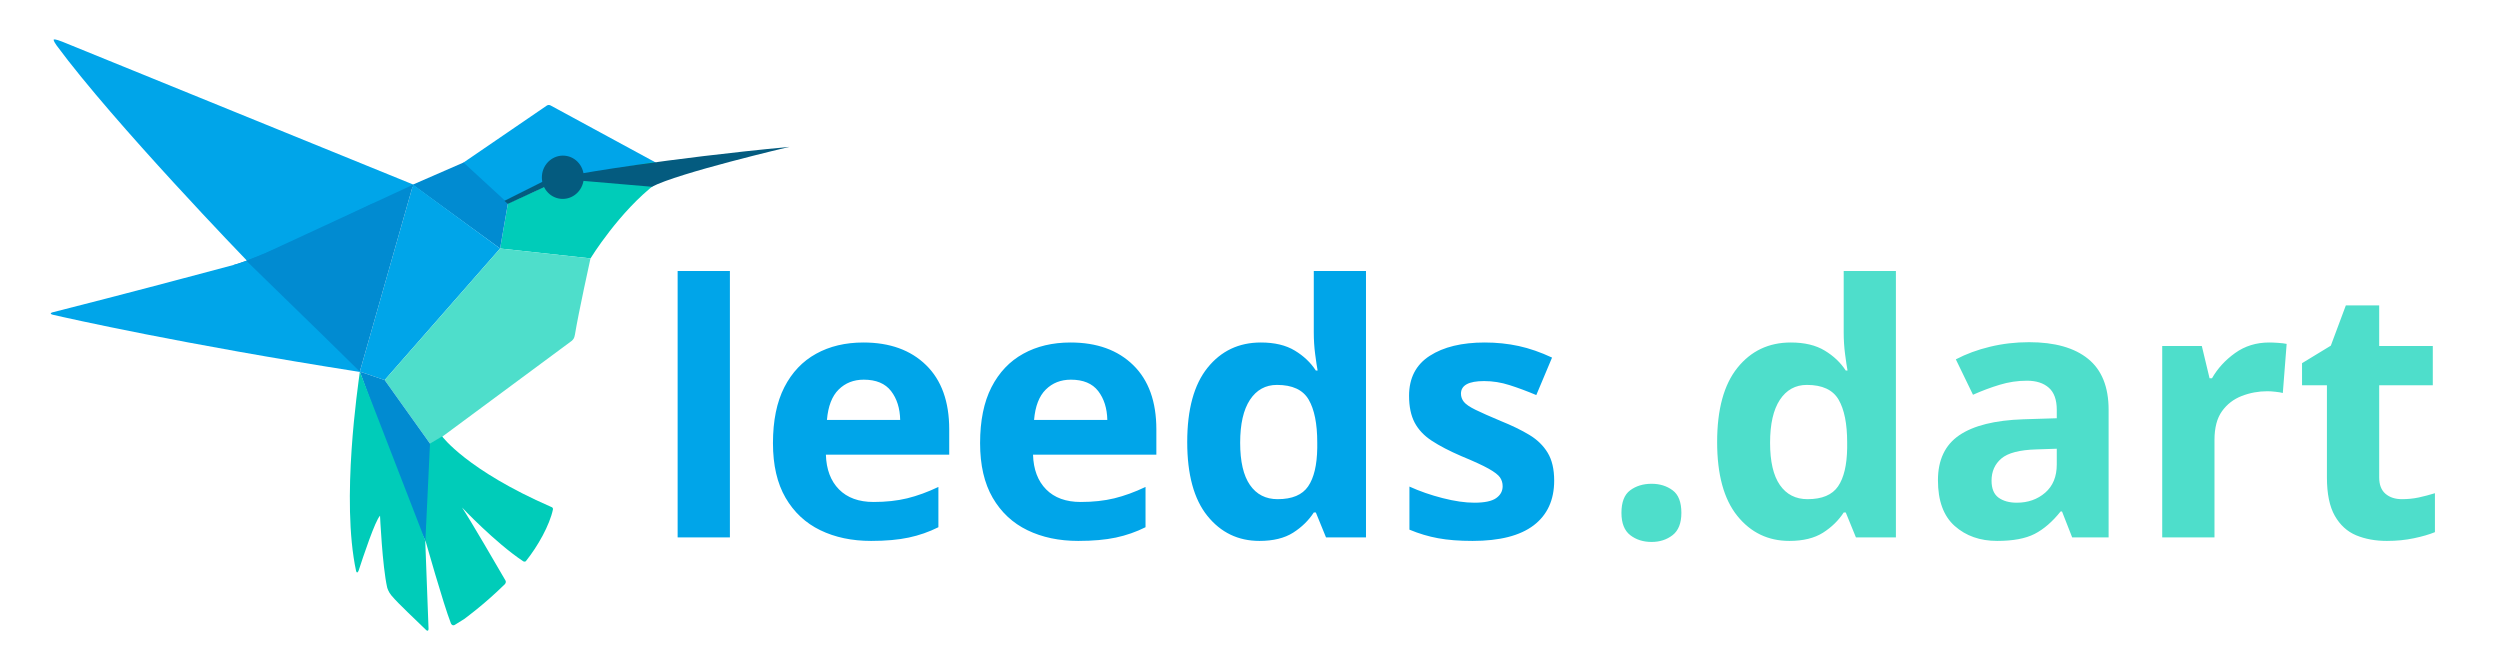
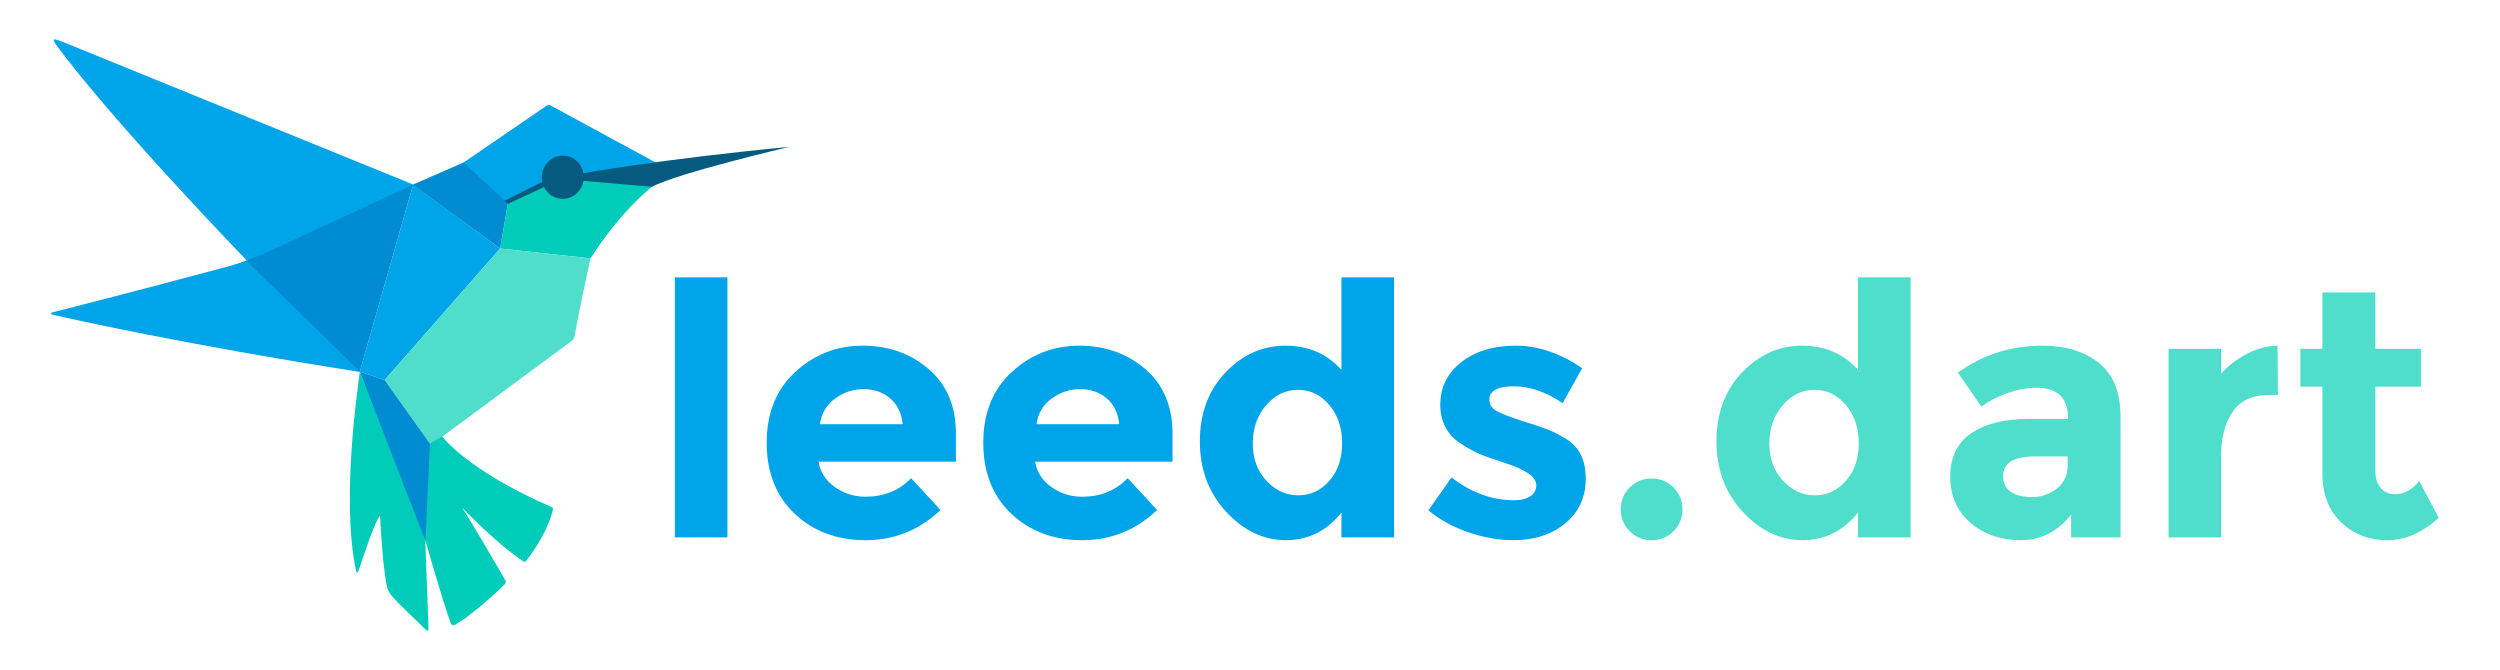
<svg xmlns="http://www.w3.org/2000/svg" width="642px" height="172px" viewBox="0 0 642 172" version="1.1">
  <defs />
  <g id="Page-1" stroke="none" stroke-width="1" fill="none" fill-rule="evenodd">
    <g id="logo-horizontal">
-       <text id="leeds.dart" font-family="Montserrat-Bold, Montserrat" font-size="90" font-weight="bold">
-         <tspan x="167" y="138" fill="#00A5E9">leeds</tspan>
-         <tspan x="411.26" y="138" fill="#4EDECB">.dart</tspan>
-       </text>
      <g id="dart-bird" transform="translate(13, 10)">
        <g id="Layer_2">
          <path d="M155.473,31.778 L128.35,17.059 C127.913,16.823 127.512,17.052 127.415,17.115 L105.973,31.778 C105.865,31.851 105.798,31.971 105.79,32.101 C105.783,32.231 105.835,32.358 105.933,32.444 L116.988,42.156 C117.066,42.224 117.165,42.261 117.266,42.261 C117.324,42.261 117.384,42.249 117.439,42.223 L131.445,35.859 L155.344,32.566 C155.521,32.535 155.66,32.396 155.689,32.218 C155.718,32.041 155.631,31.864 155.473,31.778 Z" id="Shape" fill="#00A5E9" />
          <path d="M115.423,53.82 L138.639,56.353 C138.639,56.353 146.009,44.319 155.59,37.035 L154.689,31.614 L131.445,35.859 L117.439,42.223 L115.423,53.82 Z" id="Shape" fill="#00CCB9" />
          <polygon id="Shape" fill="#018BD1" points="83.468 41.574 106.032 31.737 117.439 42.223 115.423 53.82 92.939 37.446" />
          <path d="M92.928,37.312 L3.018,0.716 C1.14,-0.048 0.804,0.145 0.804,0.145 C0.668,0.439 1.347,1.406 1.521,1.648 C16.267,21.635 50.529,57.061 50.879,57.422 C50.96,57.506 51.07,57.55 51.181,57.55 C51.241,57.55 51.302,57.537 51.359,57.51 L92.947,38.086 C93.099,38.015 93.195,37.861 93.19,37.693 C93.187,37.525 93.084,37.376 92.928,37.312 Z" id="Shape" fill="#00A5E9" />
          <polygon id="Shape" fill="#00A5E9" points="79.406 85.426 85.785 87.6 115.423 53.82 93.086 37.425" />
          <path d="M133.859,77.503 C134.172,77.163 134.465,76.971 134.641,75.935 L134.642,75.935 C135.516,70.512 138.638,56.352 138.638,56.352 L115.422,53.819 L85.784,87.598 L97.682,104.277 L133.859,77.503 Z" id="Shape" fill="#4EDECB" />
          <path d="M79.406,85.426 C79.406,85.426 92.734,122.752 96.419,129.191 L97.682,104.279 L85.785,87.6 L79.406,85.426 Z" id="Shape" fill="#018BD1" />
          <path d="M97.052,151.535 L97.024,150.778 L97.024,150.778 L97.024,150.778 L96.2,128.793 L79.406,85.427 C79.406,85.427 79.394,85.525 79.371,85.714 C78.988,88.863 74.514,118.32 78.446,136.642 C78.526,136.898 78.751,137.394 79.113,136.48 C80.238,133.01 83.339,123.692 84.592,122.436 C84.592,122.436 85.182,135.336 86.416,140.827 C86.45,140.96 86.728,141.978 87.529,142.933 C89.373,145.139 93.975,149.36 96.437,151.795 C96.616,151.952 96.99,152.191 97.052,151.535 Z" id="Shape" fill="#00CCB9" />
          <ellipse id="Oval" fill="#045B7F" transform="translate(131.5364, 35.52148) rotate(5.341743) translate(-131.5364, -35.52148) " cx="131.536" cy="35.521" rx="5.383" ry="5.56" />
          <path d="M135.971,34.608 C135.971,34.608 157.168,30.808 189.737,27.711 C189.737,27.711 161.01,34.444 154.412,37.963 L134.988,36.297 L135.971,34.608 Z" id="Shape" fill="#045B7F" />
          <polygon id="Shape" fill="#045B7F" points="127.195 36.23 116.526 41.578 117.416 42.357 128.39 37.282" />
          <path d="M128.787,120.283 C128.698,120.244 128.613,120.206 128.525,120.168 C128.522,120.168 128.513,120.166 128.513,120.166 L128.516,120.164 C106.8,110.69 100.532,102.053 100.532,102.053 L97.424,103.917 L96.244,128.77 C96.244,128.77 100.821,145.017 102.775,150.035 C102.789,150.074 103.064,150.782 103.696,150.522 C103.791,150.464 103.895,150.401 104.011,150.33 C104.012,150.33 104.013,150.33 104.014,150.328 L104.014,150.328 C104.548,150.002 105.295,149.541 106.16,148.996 C106.199,148.968 111.332,145.263 116.691,139.974 C117.023,139.542 116.863,139.178 116.816,139.09 C114.707,135.449 107.782,123.532 105.649,120.324 C105.649,120.324 114.132,129.328 121.352,134.129 C121.489,134.208 121.778,134.32 122.035,134.117 C125.122,130.262 128.151,124.857 129,120.804 C129.016,120.529 128.909,120.371 128.787,120.283 Z" id="Shape" fill="#00CCB9" />
          <path d="M82.776,42.198 C82.776,42.198 55.643,55.732 46.957,58.051 L66.472,63.831 L82.776,42.198 Z" id="Shape" fill="#018BD1" />
          <path d="M79.406,85.128 L51.331,56.978 C51.274,56.921 51.193,56.903 51.115,56.927 C51.102,56.931 51.01,56.956 50.879,56.993 L50.704,56.812 L50.09,57.033 L47.436,57.923 C39.188,60.139 18.518,65.643 0.435,70.219 C0.404,70.226 0.316,70.264 0.316,70.264 C0.316,70.264 -0.443,70.538 0.539,70.82 C4.591,71.755 33.518,78.301 79.225,85.486 C79.236,85.487 79.247,85.488 79.258,85.488 C79.336,85.488 79.409,85.445 79.445,85.372 C79.486,85.292 79.47,85.193 79.406,85.128 Z" id="Shape" fill="#00A5E9" />
          <polygon id="Shape" fill="#018BD1" points="93.087 37.425 55.021 55.046 50.27 56.969 70.002 76.189 79.406 85.426" />
        </g>
      </g>
+       <g id="leeds.dart" transform="translate(173, 71)">
+         <path d="M13.805,67 L0.305,67 L0.305,0.22 L13.805,0.22 L13.805,67 Z M68.525,59.98 C63.065,65.14 56.66,67.72 49.31,67.72 C41.96,67.72 35.885,65.455 31.085,60.925 C26.285,56.395 23.885,50.32 23.885,42.7 C23.885,35.08 26.33,29.02 31.22,24.52 C36.11,20.02 41.885,17.77 48.545,17.77 C55.205,17.77 60.86,19.78 65.51,23.8 C70.16,27.82 72.485,33.34 72.485,40.36 L72.485,47.56 L37.205,47.56 C37.625,50.2 39.005,52.36 41.345,54.04 C43.685,55.72 46.325,56.56 49.265,56.56 C54.005,56.56 57.905,54.97 60.965,51.79 L68.525,59.98 Z M55.565,31.27 C53.705,29.71 51.44,28.93 48.77,28.93 C46.1,28.93 43.655,29.74 41.435,31.36 C39.215,32.98 37.925,35.17 37.565,37.93 L58.805,37.93 C58.505,35.05 57.425,32.83 55.565,31.27 Z M124.145,59.98 C118.685,65.14 112.28,67.72 104.93,67.72 C97.58,67.72 91.505,65.455 86.705,60.925 C81.905,56.395 79.505,50.32 79.505,42.7 C79.505,35.08 81.95,29.02 86.84,24.52 C91.73,20.02 97.505,17.77 104.165,17.77 C110.825,17.77 116.48,19.78 121.13,23.8 C125.78,27.82 128.105,33.34 128.105,40.36 L128.105,47.56 L92.825,47.56 C93.245,50.2 94.625,52.36 96.965,54.04 C99.305,55.72 101.945,56.56 104.885,56.56 C109.625,56.56 113.525,54.97 116.585,51.79 L124.145,59.98 Z M111.185,31.27 C109.325,29.71 107.06,28.93 104.39,28.93 C101.72,28.93 99.275,29.74 97.055,31.36 C94.835,32.98 93.545,35.17 93.185,37.93 L114.425,37.93 C114.125,35.05 113.045,32.83 111.185,31.27 Z M141.875,60.43 C137.375,55.57 135.125,49.54 135.125,42.34 C135.125,35.14 137.315,29.245 141.695,24.655 C146.075,20.065 151.205,17.77 157.085,17.77 C162.965,17.77 167.765,19.84 171.485,23.98 L171.485,0.22 L184.985,0.22 L184.985,67 L171.485,67 L171.485,60.61 C167.705,65.35 162.95,67.72 157.22,67.72 C151.49,67.72 146.375,65.29 141.875,60.43 Z M152.225,52.465 C154.565,54.955 157.295,56.2 160.415,56.2 C163.535,56.2 166.19,54.955 168.38,52.465 C170.57,49.975 171.665,46.765 171.665,42.835 C171.665,38.905 170.57,35.635 168.38,33.025 C166.19,30.415 163.505,29.11 160.325,29.11 C157.145,29.11 154.415,30.43 152.135,33.07 C149.855,35.71 148.715,38.98 148.715,42.88 C148.715,46.78 149.885,49.975 152.225,52.465 Z M228.95,63.4 C225.44,66.28 220.985,67.72 215.585,67.72 C211.985,67.72 208.235,67.075 204.335,65.785 C200.435,64.495 196.925,62.59 193.805,60.07 L199.745,51.61 C204.785,55.51 210.155,57.46 215.855,57.46 C217.595,57.46 218.975,57.115 219.995,56.425 C221.015,55.735 221.525,54.82 221.525,53.68 C221.525,52.54 220.82,51.49 219.41,50.53 C218,49.57 215.96,48.67 213.29,47.83 C210.62,46.99 208.58,46.27 207.17,45.67 C205.76,45.07 204.155,44.2 202.355,43.06 C198.695,40.78 196.865,37.405 196.865,32.935 C196.865,28.465 198.665,24.82 202.265,22 C205.865,19.18 210.515,17.77 216.215,17.77 C221.915,17.77 227.615,19.69 233.315,23.53 L228.275,32.53 C224.075,29.65 219.89,28.21 215.72,28.21 C211.55,28.21 209.465,29.35 209.465,31.63 C209.465,32.89 210.125,33.88 211.445,34.6 C212.765,35.32 214.955,36.16 218.015,37.12 C221.075,38.08 223.25,38.815 224.54,39.325 C225.83,39.835 227.375,40.63 229.175,41.71 C232.535,43.75 234.215,47.155 234.215,51.925 C234.215,56.695 232.46,60.52 228.95,63.4 Z" id="leeds" fill="#00A5E9" />
+         <path d="M243.215,59.8 C243.215,57.58 243.98,55.705 245.51,54.175 C247.04,52.645 248.915,51.88 251.135,51.88 C253.355,51.88 255.23,52.645 256.76,54.175 C258.29,55.705 259.055,57.58 259.055,59.8 C259.055,62.02 258.29,63.895 256.76,65.425 C255.23,66.955 253.355,67.72 251.135,67.72 C248.915,67.72 247.04,66.955 245.51,65.425 C243.98,63.895 243.215,62.02 243.215,59.8 Z M274.535,60.43 C270.035,55.57 267.785,49.54 267.785,42.34 C267.785,35.14 269.975,29.245 274.355,24.655 C278.735,20.065 283.865,17.77 289.745,17.77 C295.625,17.77 300.425,19.84 304.145,23.98 L304.145,0.22 L317.645,0.22 L317.645,67 L304.145,67 L304.145,60.61 C300.365,65.35 295.61,67.72 289.88,67.72 C284.15,67.72 279.035,65.29 274.535,60.43 Z M284.885,52.465 C287.225,54.955 289.955,56.2 293.075,56.2 C296.195,56.2 298.85,54.955 301.04,52.465 C303.23,49.975 304.325,46.765 304.325,42.835 C304.325,38.905 303.23,35.635 301.04,33.025 C298.85,30.415 296.165,29.11 292.985,29.11 C289.805,29.11 287.075,30.43 284.795,33.07 C282.515,35.71 281.375,38.98 281.375,42.88 C281.375,46.78 282.545,49.975 284.885,52.465 Z M371.555,67 L358.865,67 L358.865,61.15 C355.385,65.53 351.08,67.72 345.95,67.72 C340.82,67.72 336.515,66.235 333.035,63.265 C329.555,60.295 327.815,56.335 327.815,51.385 C327.815,46.435 329.615,42.73 333.215,40.27 C336.815,37.81 341.735,36.58 347.975,36.58 L358.055,36.58 L358.055,36.31 C358.055,31.15 355.325,28.57 349.865,28.57 C347.525,28.57 345.05,29.035 342.44,29.965 C339.83,30.895 337.625,32.05 335.825,33.43 L329.795,24.7 C336.155,20.08 343.415,17.77 351.575,17.77 C357.455,17.77 362.255,19.24 365.975,22.18 C369.695,25.12 371.555,29.77 371.555,36.13 L371.555,67 Z M357.965,48.55 L357.965,46.21 L349.505,46.21 C344.105,46.21 341.405,47.89 341.405,51.25 C341.405,52.99 342.05,54.325 343.34,55.255 C344.63,56.185 346.475,56.65 348.875,56.65 C351.275,56.65 353.39,55.915 355.22,54.445 C357.05,52.975 357.965,51.01 357.965,48.55 Z M409.355,30.46 C405.335,30.46 402.335,31.885 400.355,34.735 C398.375,37.585 397.385,41.35 397.385,46.03 L397.385,67 L383.885,67 L383.885,18.58 L397.385,18.58 L397.385,24.97 C399.125,22.99 401.3,21.31 403.91,19.93 C406.52,18.55 409.175,17.83 411.875,17.77 L411.965,30.46 L409.355,30.46 Z M436.985,28.3 L436.985,49.99 C436.985,51.85 437.465,53.305 438.425,54.355 C439.385,55.405 440.525,55.93 441.845,55.93 C444.365,55.93 446.495,54.79 448.235,52.51 L453.275,61.96 C449.075,65.8 444.65,67.72 440,67.72 C435.35,67.72 431.42,66.19 428.21,63.13 C425,60.07 423.395,55.9 423.395,50.62 L423.395,28.3 L417.725,28.3 L417.725,18.58 L423.395,18.58 L423.395,4.09 L436.985,4.09 L436.985,18.58 L448.685,18.58 L448.685,28.3 L436.985,28.3 Z" id=".dart" fill="#4EDECB" />
+       </g>
    </g>
  </g>
</svg>
